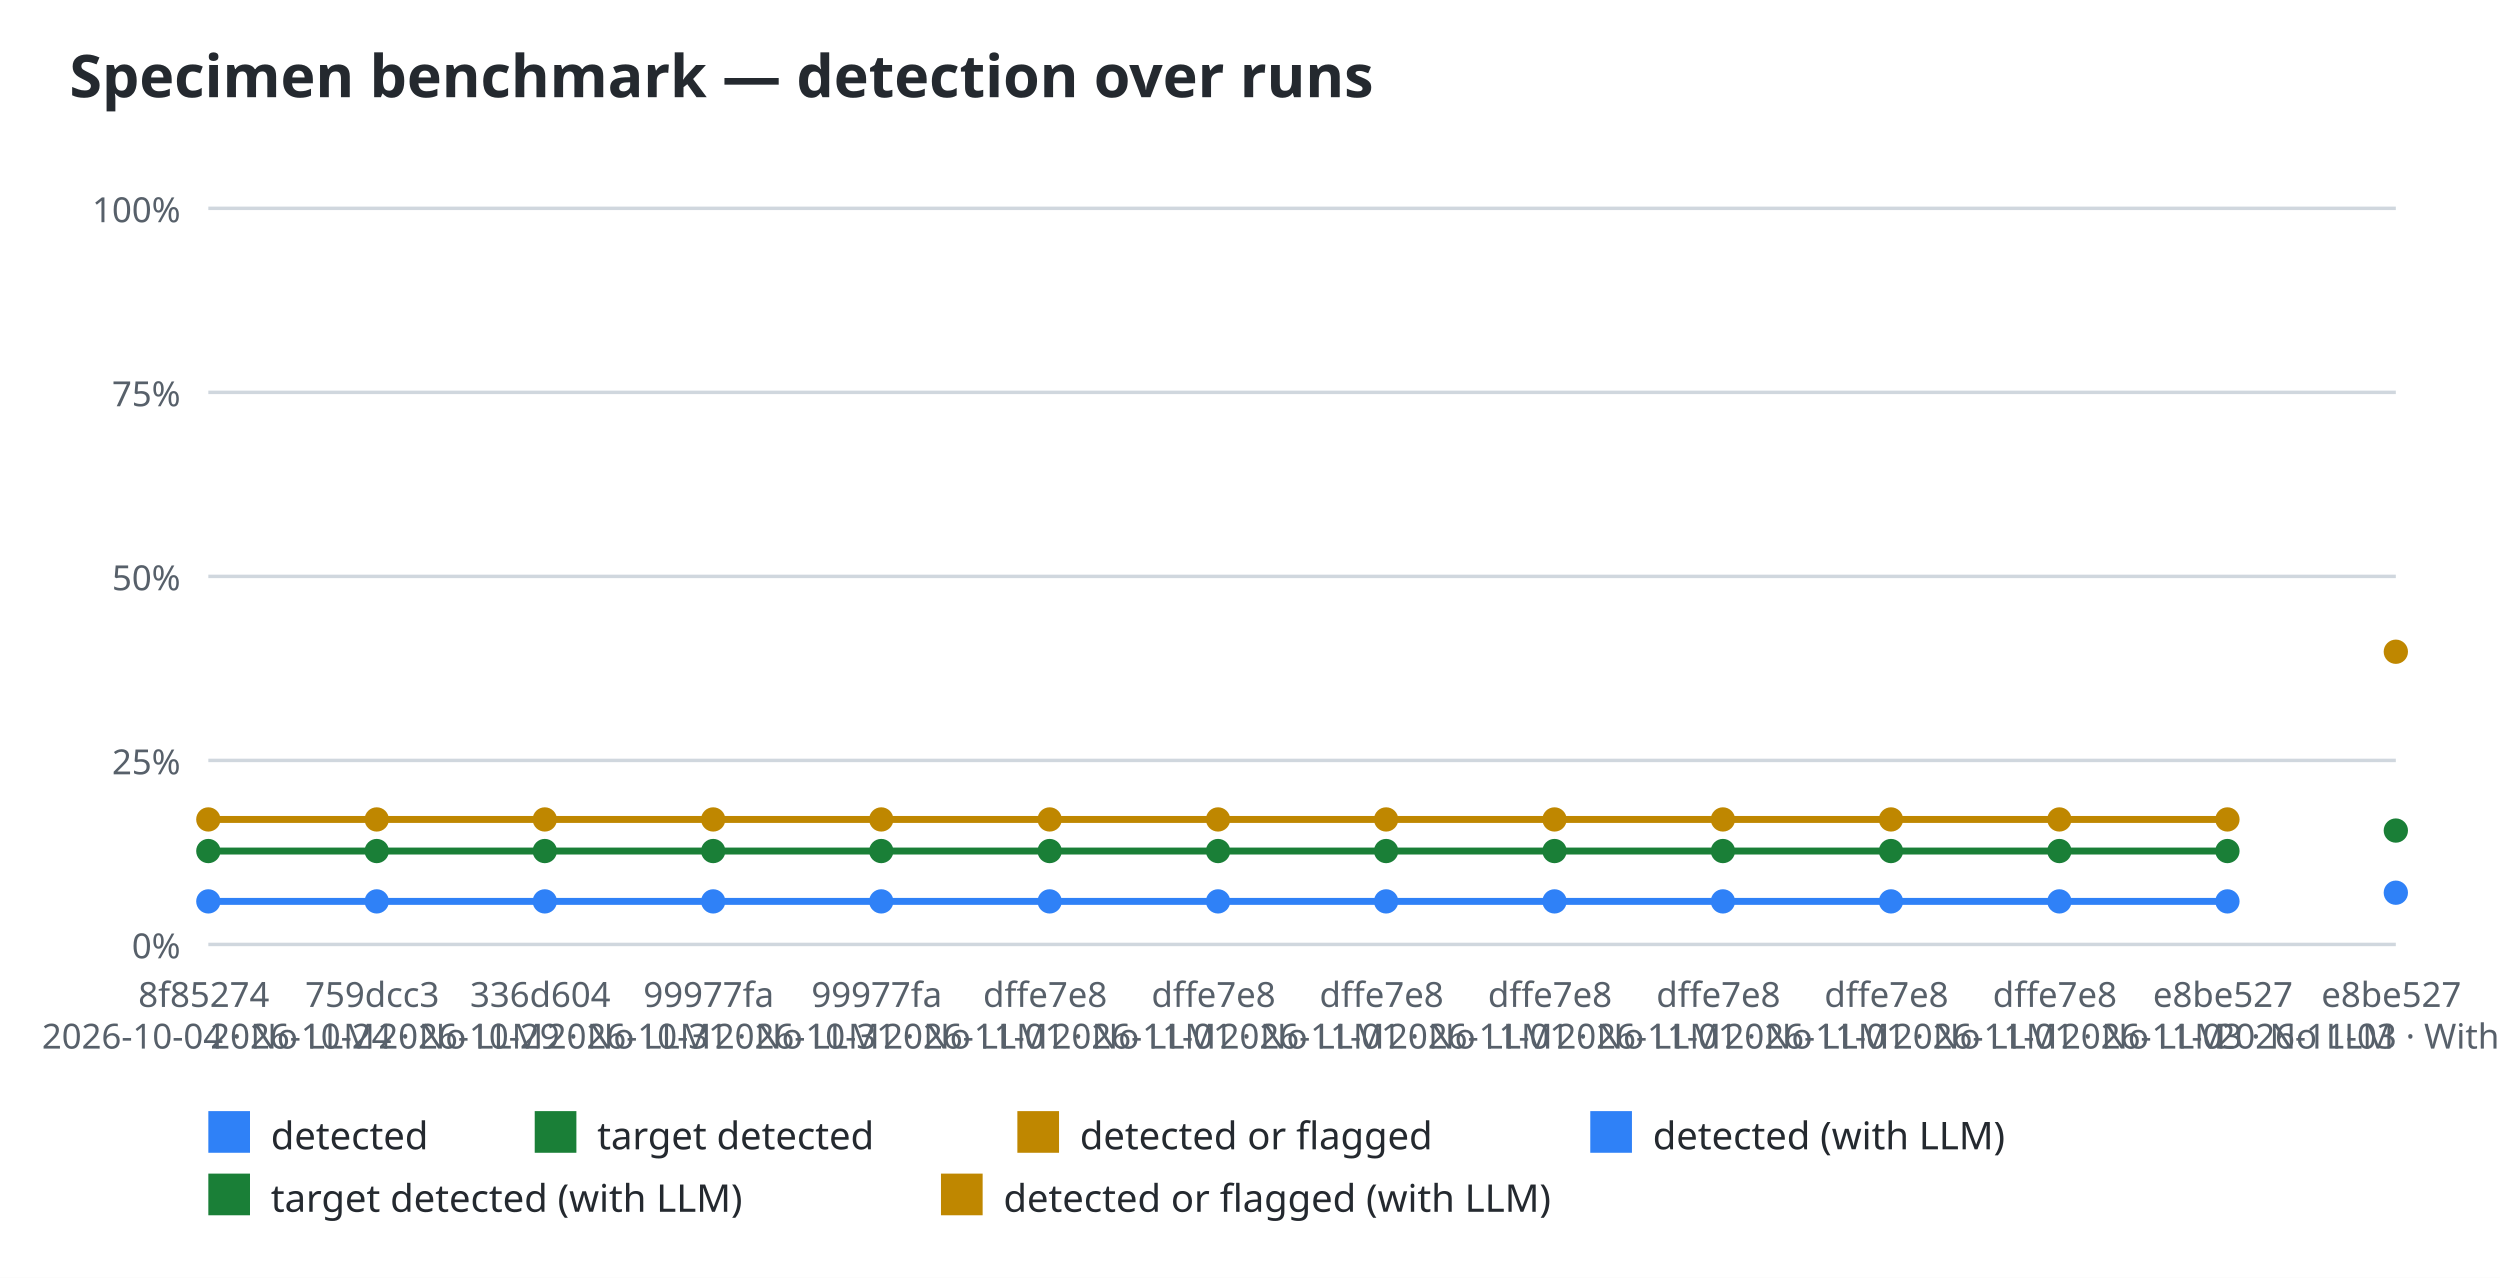
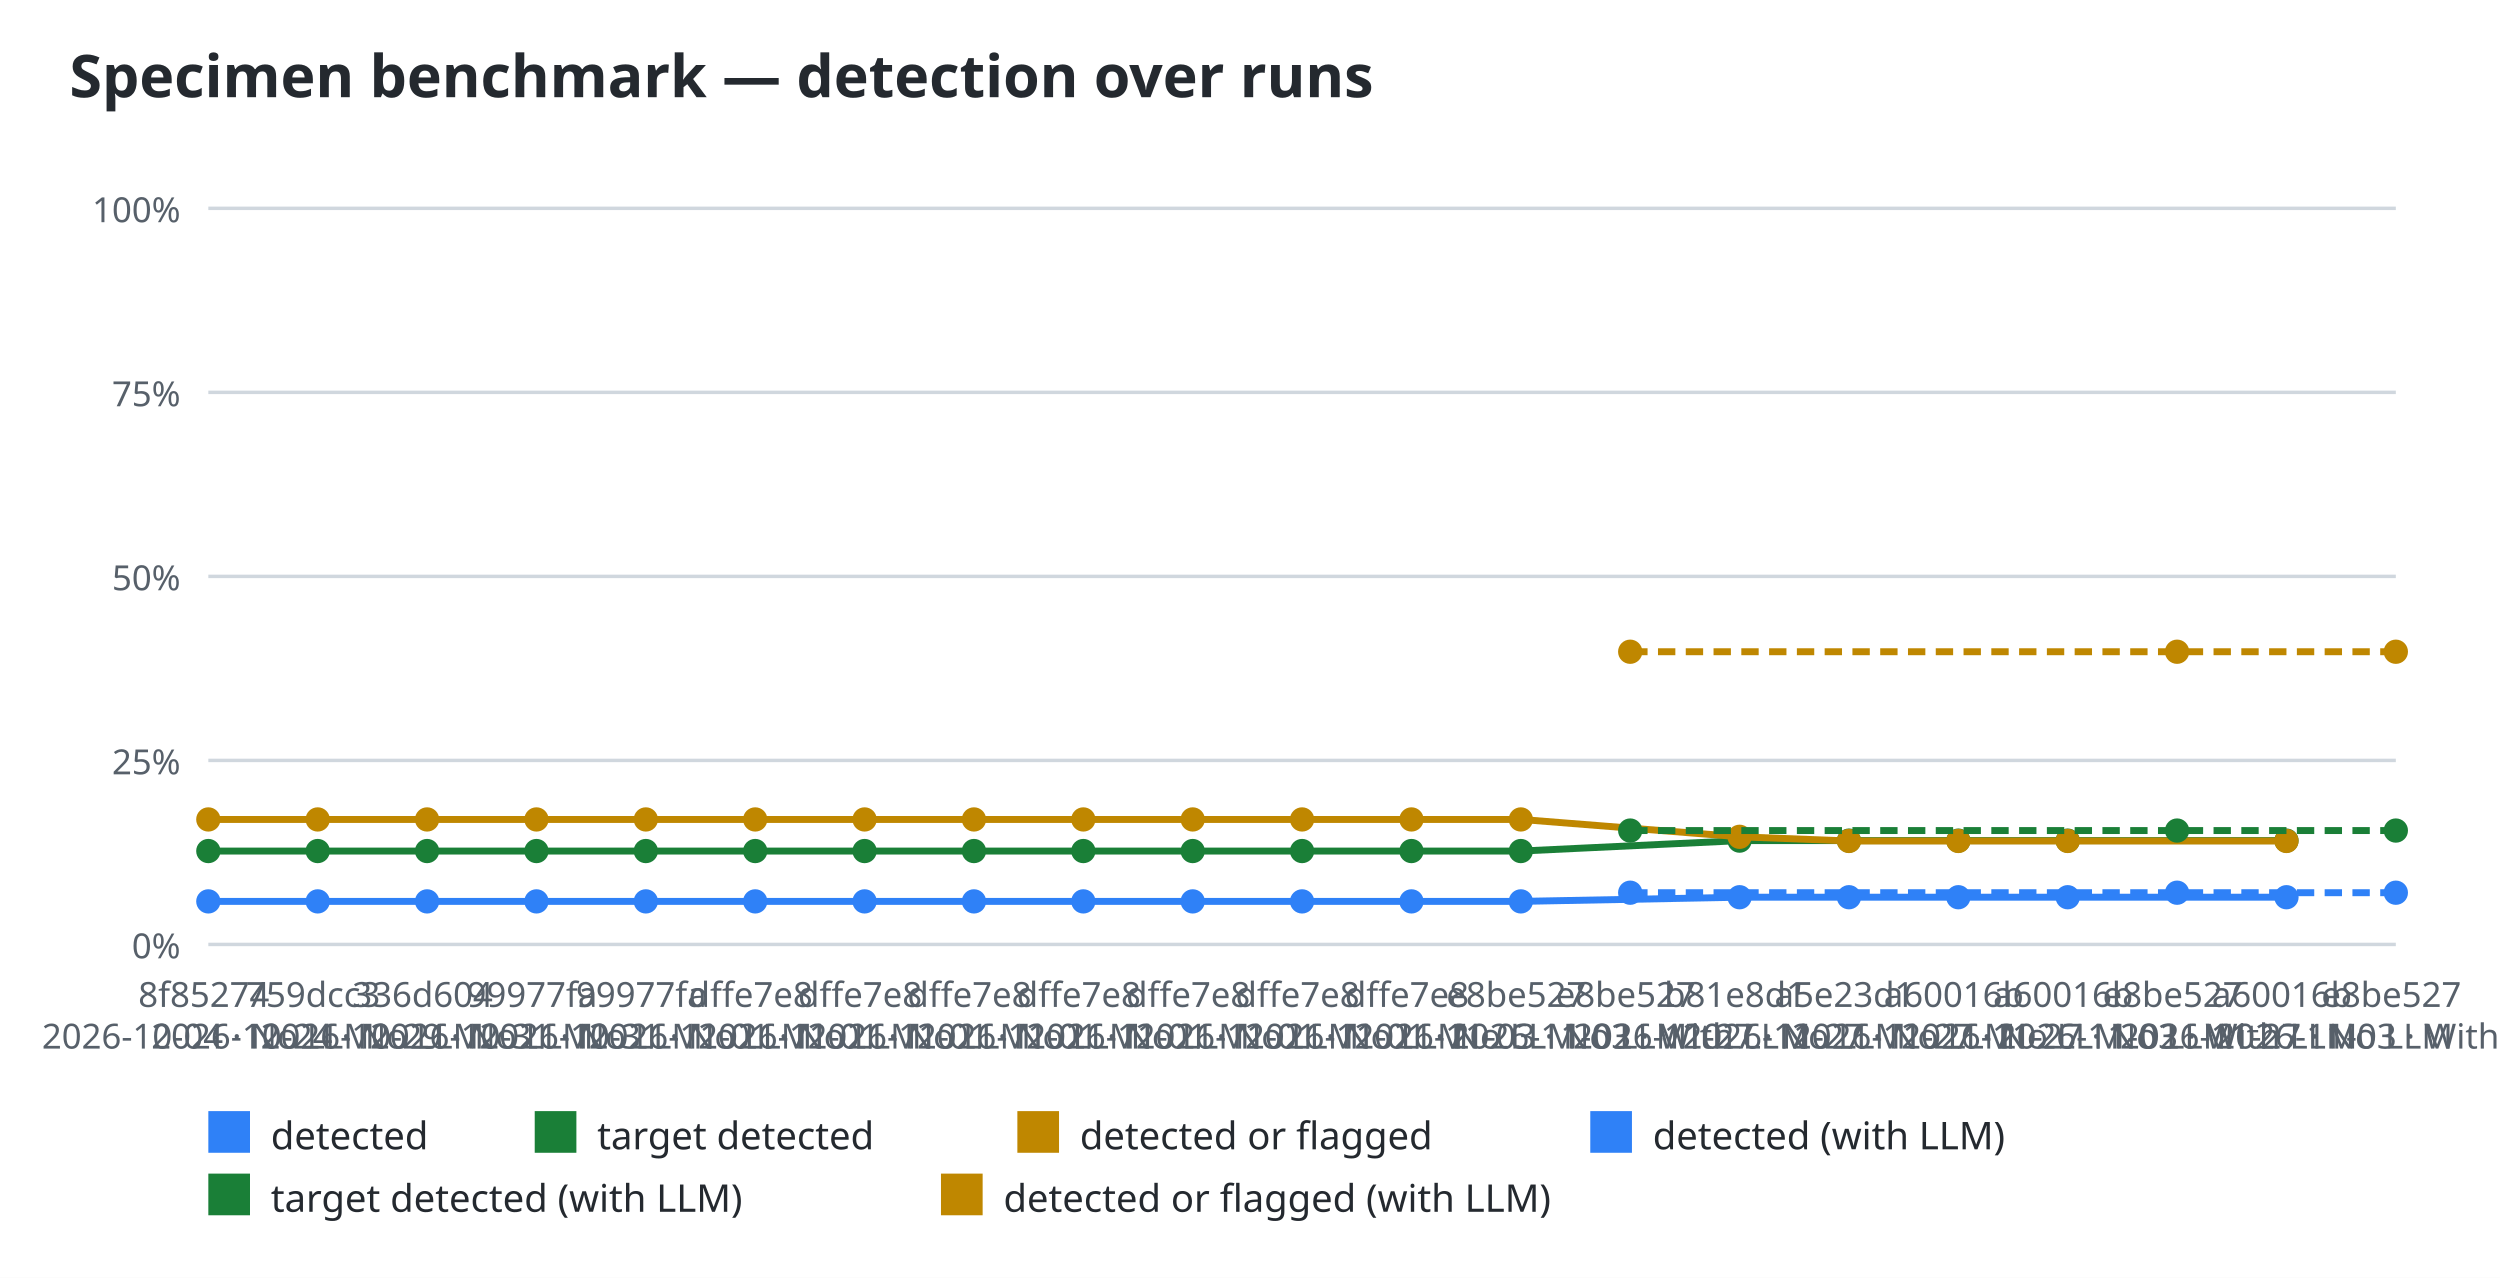
<svg xmlns="http://www.w3.org/2000/svg" viewBox="0 0 720 368" font-family="sans-serif">
  <rect width="720" height="368" fill="white" />
  <text x="20" y="28" font-size="17" font-weight="bold" fill="#24292f">Specimen benchmark — detection over runs</text>
  <line x1="60" y1="272.0" x2="690" y2="272.0" stroke="#d0d7de" stroke-width="1" />
  <text x="52" y="276.0" font-size="10" fill="#57606a" text-anchor="end">0%</text>
  <line x1="60" y1="219.0" x2="690" y2="219.0" stroke="#d0d7de" stroke-width="1" />
  <text x="52" y="223.0" font-size="10" fill="#57606a" text-anchor="end">25%</text>
  <line x1="60" y1="166.0" x2="690" y2="166.0" stroke="#d0d7de" stroke-width="1" />
  <text x="52" y="170.0" font-size="10" fill="#57606a" text-anchor="end">50%</text>
  <line x1="60" y1="113.0" x2="690" y2="113.0" stroke="#d0d7de" stroke-width="1" />
  <text x="52" y="117.0" font-size="10" fill="#57606a" text-anchor="end">75%</text>
  <line x1="60" y1="60.0" x2="690" y2="60.0" stroke="#d0d7de" stroke-width="1" />
  <text x="52" y="64.0" font-size="10" fill="#57606a" text-anchor="end">100%</text>
-   <polyline points="60.0,259.6 108.5,259.6 156.9,259.6 205.4,259.6 253.8,259.6 302.3,259.6 350.8,259.6 399.2,259.6 447.7,259.6 496.2,259.6 544.6,259.6 593.1,259.6 641.5,259.6" fill="none" stroke="#2f81f7" stroke-width="2" />
+   <polyline points="60.0,259.6 91.5,259.6 123.0,259.6 154.5,259.6 186.0,259.6 217.5,259.6 249.0,259.6 280.5,259.6 312.0,259.6 343.5,259.6 375.0,259.6 406.5,259.6 438.0,259.6 501.0,258.4 532.5,258.4 564.0,258.4 595.5,258.4 658.5,258.4" fill="none" stroke="#2f81f7" stroke-width="2" />
  <circle cx="60.0" cy="259.6" r="3.5" fill="#2f81f7" />
-   <circle cx="108.5" cy="259.6" r="3.5" fill="#2f81f7" />
-   <circle cx="156.9" cy="259.6" r="3.5" fill="#2f81f7" />
-   <circle cx="205.4" cy="259.6" r="3.5" fill="#2f81f7" />
-   <circle cx="253.8" cy="259.6" r="3.5" fill="#2f81f7" />
-   <circle cx="302.3" cy="259.6" r="3.5" fill="#2f81f7" />
-   <circle cx="350.8" cy="259.6" r="3.5" fill="#2f81f7" />
-   <circle cx="399.2" cy="259.6" r="3.5" fill="#2f81f7" />
-   <circle cx="447.7" cy="259.6" r="3.5" fill="#2f81f7" />
-   <circle cx="496.2" cy="259.6" r="3.5" fill="#2f81f7" />
-   <circle cx="544.6" cy="259.6" r="3.5" fill="#2f81f7" />
-   <circle cx="593.1" cy="259.6" r="3.5" fill="#2f81f7" />
-   <circle cx="641.5" cy="259.6" r="3.5" fill="#2f81f7" />
-   <polyline points="60.0,245.1 108.5,245.1 156.9,245.1 205.4,245.1 253.8,245.1 302.3,245.1 350.8,245.1 399.2,245.1 447.7,245.1 496.2,245.1 544.6,245.1 593.1,245.1 641.5,245.1" fill="none" stroke="#1a7f37" stroke-width="2" />
+   <circle cx="91.5" cy="259.6" r="3.5" fill="#2f81f7" />
+   <circle cx="123.0" cy="259.6" r="3.5" fill="#2f81f7" />
+   <circle cx="154.5" cy="259.6" r="3.5" fill="#2f81f7" />
+   <circle cx="186.0" cy="259.6" r="3.5" fill="#2f81f7" />
+   <circle cx="217.5" cy="259.6" r="3.5" fill="#2f81f7" />
+   <circle cx="249.0" cy="259.6" r="3.5" fill="#2f81f7" />
+   <circle cx="280.5" cy="259.6" r="3.5" fill="#2f81f7" />
+   <circle cx="312.0" cy="259.6" r="3.5" fill="#2f81f7" />
+   <circle cx="343.5" cy="259.6" r="3.5" fill="#2f81f7" />
+   <circle cx="375.0" cy="259.6" r="3.5" fill="#2f81f7" />
+   <circle cx="406.5" cy="259.6" r="3.5" fill="#2f81f7" />
+   <circle cx="438.0" cy="259.6" r="3.5" fill="#2f81f7" />
+   <circle cx="501.0" cy="258.4" r="3.5" fill="#2f81f7" />
+   <circle cx="532.5" cy="258.4" r="3.5" fill="#2f81f7" />
+   <circle cx="564.0" cy="258.4" r="3.5" fill="#2f81f7" />
+   <circle cx="595.5" cy="258.4" r="3.5" fill="#2f81f7" />
+   <circle cx="658.5" cy="258.4" r="3.5" fill="#2f81f7" />
+   <polyline points="60.0,245.1 91.5,245.1 123.0,245.1 154.5,245.1 186.0,245.1 217.5,245.1 249.0,245.1 280.5,245.1 312.0,245.1 343.5,245.1 375.0,245.1 406.5,245.1 438.0,245.1 501.0,242.1 532.5,242.1 564.0,242.1 595.5,242.1 658.5,242.1" fill="none" stroke="#1a7f37" stroke-width="2" />
  <circle cx="60.0" cy="245.1" r="3.5" fill="#1a7f37" />
-   <circle cx="108.5" cy="245.1" r="3.5" fill="#1a7f37" />
-   <circle cx="156.9" cy="245.1" r="3.5" fill="#1a7f37" />
-   <circle cx="205.4" cy="245.1" r="3.5" fill="#1a7f37" />
-   <circle cx="253.8" cy="245.1" r="3.5" fill="#1a7f37" />
-   <circle cx="302.3" cy="245.1" r="3.5" fill="#1a7f37" />
-   <circle cx="350.8" cy="245.1" r="3.5" fill="#1a7f37" />
-   <circle cx="399.2" cy="245.1" r="3.5" fill="#1a7f37" />
-   <circle cx="447.7" cy="245.1" r="3.5" fill="#1a7f37" />
-   <circle cx="496.2" cy="245.1" r="3.5" fill="#1a7f37" />
-   <circle cx="544.6" cy="245.1" r="3.5" fill="#1a7f37" />
-   <circle cx="593.1" cy="245.1" r="3.5" fill="#1a7f37" />
-   <circle cx="641.5" cy="245.1" r="3.5" fill="#1a7f37" />
-   <polyline points="60.0,236.0 108.5,236.0 156.9,236.0 205.4,236.0 253.8,236.0 302.3,236.0 350.8,236.0 399.2,236.0 447.7,236.0 496.2,236.0 544.6,236.0 593.1,236.0 641.5,236.0" fill="none" stroke="#bf8700" stroke-width="2" />
+   <circle cx="91.5" cy="245.1" r="3.5" fill="#1a7f37" />
+   <circle cx="123.0" cy="245.1" r="3.5" fill="#1a7f37" />
+   <circle cx="154.5" cy="245.1" r="3.5" fill="#1a7f37" />
+   <circle cx="186.0" cy="245.1" r="3.5" fill="#1a7f37" />
+   <circle cx="217.5" cy="245.1" r="3.5" fill="#1a7f37" />
+   <circle cx="249.0" cy="245.1" r="3.5" fill="#1a7f37" />
+   <circle cx="280.5" cy="245.1" r="3.5" fill="#1a7f37" />
+   <circle cx="312.0" cy="245.1" r="3.5" fill="#1a7f37" />
+   <circle cx="343.5" cy="245.1" r="3.5" fill="#1a7f37" />
+   <circle cx="375.0" cy="245.1" r="3.5" fill="#1a7f37" />
+   <circle cx="406.5" cy="245.1" r="3.5" fill="#1a7f37" />
+   <circle cx="438.0" cy="245.1" r="3.5" fill="#1a7f37" />
+   <circle cx="501.0" cy="242.1" r="3.5" fill="#1a7f37" />
+   <circle cx="532.5" cy="242.1" r="3.5" fill="#1a7f37" />
+   <circle cx="564.0" cy="242.1" r="3.5" fill="#1a7f37" />
+   <circle cx="595.5" cy="242.1" r="3.5" fill="#1a7f37" />
+   <circle cx="658.5" cy="242.1" r="3.5" fill="#1a7f37" />
+   <polyline points="60.0,236.0 91.5,236.0 123.0,236.0 154.5,236.0 186.0,236.0 217.5,236.0 249.0,236.0 280.5,236.0 312.0,236.0 343.5,236.0 375.0,236.0 406.5,236.0 438.0,236.0 501.0,241.0 532.5,242.2 564.0,242.2 595.5,242.2 658.5,242.2" fill="none" stroke="#bf8700" stroke-width="2" />
  <circle cx="60.0" cy="236.0" r="3.5" fill="#bf8700" />
-   <circle cx="108.5" cy="236.0" r="3.5" fill="#bf8700" />
-   <circle cx="156.9" cy="236.0" r="3.5" fill="#bf8700" />
-   <circle cx="205.4" cy="236.0" r="3.5" fill="#bf8700" />
-   <circle cx="253.8" cy="236.0" r="3.5" fill="#bf8700" />
-   <circle cx="302.3" cy="236.0" r="3.5" fill="#bf8700" />
-   <circle cx="350.8" cy="236.0" r="3.5" fill="#bf8700" />
-   <circle cx="399.2" cy="236.0" r="3.5" fill="#bf8700" />
-   <circle cx="447.7" cy="236.0" r="3.5" fill="#bf8700" />
-   <circle cx="496.2" cy="236.0" r="3.5" fill="#bf8700" />
-   <circle cx="544.6" cy="236.0" r="3.5" fill="#bf8700" />
-   <circle cx="593.1" cy="236.0" r="3.5" fill="#bf8700" />
-   <circle cx="641.5" cy="236.0" r="3.5" fill="#bf8700" />
+   <circle cx="91.5" cy="236.0" r="3.5" fill="#bf8700" />
+   <circle cx="123.0" cy="236.0" r="3.5" fill="#bf8700" />
+   <circle cx="154.5" cy="236.0" r="3.5" fill="#bf8700" />
+   <circle cx="186.0" cy="236.0" r="3.5" fill="#bf8700" />
+   <circle cx="217.5" cy="236.0" r="3.5" fill="#bf8700" />
+   <circle cx="249.0" cy="236.0" r="3.5" fill="#bf8700" />
+   <circle cx="280.5" cy="236.0" r="3.5" fill="#bf8700" />
+   <circle cx="312.0" cy="236.0" r="3.5" fill="#bf8700" />
+   <circle cx="343.5" cy="236.0" r="3.5" fill="#bf8700" />
+   <circle cx="375.0" cy="236.0" r="3.5" fill="#bf8700" />
+   <circle cx="406.5" cy="236.0" r="3.5" fill="#bf8700" />
+   <circle cx="438.0" cy="236.0" r="3.5" fill="#bf8700" />
+   <circle cx="501.0" cy="241.0" r="3.5" fill="#bf8700" />
+   <circle cx="532.5" cy="242.2" r="3.5" fill="#bf8700" />
+   <circle cx="564.0" cy="242.2" r="3.5" fill="#bf8700" />
+   <circle cx="595.5" cy="242.2" r="3.5" fill="#bf8700" />
+   <circle cx="658.5" cy="242.2" r="3.5" fill="#bf8700" />
+   <polyline points="469.5,257.1 627.0,257.1 690.0,257.1" fill="none" stroke="#2f81f7" stroke-width="2" stroke-dasharray="5 3" />
+   <circle cx="469.5" cy="257.1" r="3.5" fill="#2f81f7" />
+   <circle cx="627.0" cy="257.1" r="3.5" fill="#2f81f7" />
  <circle cx="690.0" cy="257.1" r="3.5" fill="#2f81f7" />
+   <polyline points="469.5,239.2 627.0,239.2 690.0,239.2" fill="none" stroke="#1a7f37" stroke-width="2" stroke-dasharray="5 3" />
+   <circle cx="469.5" cy="239.2" r="3.5" fill="#1a7f37" />
+   <circle cx="627.0" cy="239.2" r="3.5" fill="#1a7f37" />
  <circle cx="690.0" cy="239.2" r="3.5" fill="#1a7f37" />
+   <polyline points="469.5,187.7 627.0,187.7 690.0,187.7" fill="none" stroke="#bf8700" stroke-width="2" stroke-dasharray="5 3" />
+   <circle cx="469.5" cy="187.7" r="3.5" fill="#bf8700" />
+   <circle cx="627.0" cy="187.7" r="3.5" fill="#bf8700" />
  <circle cx="690.0" cy="187.7" r="3.5" fill="#bf8700" />
  <text x="60.0" y="290" font-size="10" fill="#57606a" text-anchor="middle">
    <tspan x="60.0" dy="0">8f85274</tspan>
    <tspan x="60.0" dy="12">2026-10-04 · No LLM</tspan>
  </text>
-   <text x="108.5" y="290" font-size="10" fill="#57606a" text-anchor="middle">
-     <tspan x="108.5" dy="0">759dcc3</tspan>
-     <tspan x="108.5" dy="12">2026-10-24 · No LLM</tspan>
+   <text x="91.5" y="290" font-size="10" fill="#57606a" text-anchor="middle">
+     <tspan x="91.5" dy="0">759dcc3</tspan>
+     <tspan x="91.5" dy="12">2026-10-24 · No LLM</tspan>
  </text>
-   <text x="156.9" y="290" font-size="10" fill="#57606a" text-anchor="middle">
-     <tspan x="156.9" dy="0">336d604</tspan>
-     <tspan x="156.9" dy="12">2026-10-29 · No LLM</tspan>
+   <text x="123.0" y="290" font-size="10" fill="#57606a" text-anchor="middle">
+     <tspan x="123.0" dy="0">336d604</tspan>
+     <tspan x="123.0" dy="12">2026-10-29 · No LLM</tspan>
  </text>
-   <text x="205.4" y="290" font-size="10" fill="#57606a" text-anchor="middle">
-     <tspan x="205.4" dy="0">99977fa</tspan>
-     <tspan x="205.4" dy="12">2026-10-31 · No LLM</tspan>
+   <text x="154.5" y="290" font-size="10" fill="#57606a" text-anchor="middle">
+     <tspan x="154.5" dy="0">99977fa</tspan>
+     <tspan x="154.5" dy="12">2026-10-31 · No LLM</tspan>
  </text>
-   <text x="253.8" y="290" font-size="10" fill="#57606a" text-anchor="middle">
-     <tspan x="253.8" dy="0">99977fa</tspan>
-     <tspan x="253.8" dy="12">2026-10-31 · No LLM</tspan>
+   <text x="186.0" y="290" font-size="10" fill="#57606a" text-anchor="middle">
+     <tspan x="186.0" dy="0">99977fa</tspan>
+     <tspan x="186.0" dy="12">2026-10-31 · No LLM</tspan>
  </text>
-   <text x="302.3" y="290" font-size="10" fill="#57606a" text-anchor="middle">
-     <tspan x="302.3" dy="0">dffe7e8</tspan>
-     <tspan x="302.3" dy="12">2026-11-01 · No LLM</tspan>
+   <text x="217.5" y="290" font-size="10" fill="#57606a" text-anchor="middle">
+     <tspan x="217.5" dy="0">dffe7e8</tspan>
+     <tspan x="217.5" dy="12">2026-11-01 · No LLM</tspan>
  </text>
-   <text x="350.8" y="290" font-size="10" fill="#57606a" text-anchor="middle">
-     <tspan x="350.8" dy="0">dffe7e8</tspan>
-     <tspan x="350.8" dy="12">2026-11-01 · No LLM</tspan>
+   <text x="249.0" y="290" font-size="10" fill="#57606a" text-anchor="middle">
+     <tspan x="249.0" dy="0">dffe7e8</tspan>
+     <tspan x="249.0" dy="12">2026-11-01 · No LLM</tspan>
  </text>
-   <text x="399.2" y="290" font-size="10" fill="#57606a" text-anchor="middle">
-     <tspan x="399.2" dy="0">dffe7e8</tspan>
-     <tspan x="399.2" dy="12">2026-11-01 · No LLM</tspan>
+   <text x="280.5" y="290" font-size="10" fill="#57606a" text-anchor="middle">
+     <tspan x="280.5" dy="0">dffe7e8</tspan>
+     <tspan x="280.5" dy="12">2026-11-01 · No LLM</tspan>
  </text>
-   <text x="447.7" y="290" font-size="10" fill="#57606a" text-anchor="middle">
-     <tspan x="447.7" dy="0">dffe7e8</tspan>
-     <tspan x="447.7" dy="12">2026-11-01 · No LLM</tspan>
+   <text x="312.0" y="290" font-size="10" fill="#57606a" text-anchor="middle">
+     <tspan x="312.0" dy="0">dffe7e8</tspan>
+     <tspan x="312.0" dy="12">2026-11-01 · No LLM</tspan>
  </text>
-   <text x="496.2" y="290" font-size="10" fill="#57606a" text-anchor="middle">
-     <tspan x="496.2" dy="0">dffe7e8</tspan>
-     <tspan x="496.2" dy="12">2026-11-01 · No LLM</tspan>
+   <text x="343.5" y="290" font-size="10" fill="#57606a" text-anchor="middle">
+     <tspan x="343.5" dy="0">dffe7e8</tspan>
+     <tspan x="343.5" dy="12">2026-11-01 · No LLM</tspan>
  </text>
-   <text x="544.6" y="290" font-size="10" fill="#57606a" text-anchor="middle">
-     <tspan x="544.6" dy="0">dffe7e8</tspan>
-     <tspan x="544.6" dy="12">2026-11-01 · No LLM</tspan>
+   <text x="375.0" y="290" font-size="10" fill="#57606a" text-anchor="middle">
+     <tspan x="375.0" dy="0">dffe7e8</tspan>
+     <tspan x="375.0" dy="12">2026-11-01 · No LLM</tspan>
  </text>
-   <text x="593.1" y="290" font-size="10" fill="#57606a" text-anchor="middle">
-     <tspan x="593.1" dy="0">dffe7e8</tspan>
-     <tspan x="593.1" dy="12">2026-11-01 · No LLM</tspan>
+   <text x="406.5" y="290" font-size="10" fill="#57606a" text-anchor="middle">
+     <tspan x="406.5" dy="0">dffe7e8</tspan>
+     <tspan x="406.5" dy="12">2026-11-01 · No LLM</tspan>
  </text>
-   <text x="641.5" y="290" font-size="10" fill="#57606a" text-anchor="middle">
-     <tspan x="641.5" dy="0">e8be527</tspan>
-     <tspan x="641.5" dy="12">2026-11-03 · No LLM</tspan>
+   <text x="438.0" y="290" font-size="10" fill="#57606a" text-anchor="middle">
+     <tspan x="438.0" dy="0">e8be527</tspan>
+     <tspan x="438.0" dy="12">2026-11-03 · No LLM</tspan>
+   </text>
+   <text x="469.5" y="290" font-size="10" fill="#57606a" text-anchor="middle">
+     <tspan x="469.5" dy="0">e8be527</tspan>
+     <tspan x="469.5" dy="12">2026-11-03 · With LLM</tspan>
+   </text>
+   <text x="501.0" y="290" font-size="10" fill="#57606a" text-anchor="middle">
+     <tspan x="501.0" dy="0">b81e8d1</tspan>
+     <tspan x="501.0" dy="12">2026-11-27 · No LLM</tspan>
+   </text>
+   <text x="532.5" y="290" font-size="10" fill="#57606a" text-anchor="middle">
+     <tspan x="532.5" dy="0">a5e23d1</tspan>
+     <tspan x="532.5" dy="12">2026-11-27 · No LLM</tspan>
+   </text>
+   <text x="564.0" y="290" font-size="10" fill="#57606a" text-anchor="middle">
+     <tspan x="564.0" dy="0">a60016b</tspan>
+     <tspan x="564.0" dy="12">2026-11-27 · No LLM</tspan>
+   </text>
+   <text x="595.5" y="290" font-size="10" fill="#57606a" text-anchor="middle">
+     <tspan x="595.5" dy="0">a60016b</tspan>
+     <tspan x="595.5" dy="12">2026-11-27 · No LLM</tspan>
+   </text>
+   <text x="627.0" y="290" font-size="10" fill="#57606a" text-anchor="middle">
+     <tspan x="627.0" dy="0">e8be527</tspan>
+     <tspan x="627.0" dy="12">2026-11-03 · With LLM</tspan>
+   </text>
+   <text x="658.5" y="290" font-size="10" fill="#57606a" text-anchor="middle">
+     <tspan x="658.5" dy="0">a60016b</tspan>
+     <tspan x="658.5" dy="12">2026-11-27 · No LLM</tspan>
  </text>
  <text x="690.0" y="290" font-size="10" fill="#57606a" text-anchor="middle">
    <tspan x="690.0" dy="0">e8be527</tspan>
    <tspan x="690.0" dy="12">2026-11-03 · With LLM</tspan>
  </text>
  <rect x="60" y="320" width="12" height="12" fill="#2f81f7" />
  <text x="78" y="331" font-size="11" fill="#24292f">detected</text>
  <rect x="154" y="320" width="12" height="12" fill="#1a7f37" />
  <text x="172" y="331" font-size="11" fill="#24292f">target detected</text>
  <rect x="293" y="320" width="12" height="12" fill="#bf8700" />
  <text x="311" y="331" font-size="11" fill="#24292f">detected or flagged</text>
  <rect x="458" y="320" width="12" height="12" fill="#2f81f7" />
  <text x="476" y="331" font-size="11" fill="#24292f">detected (with LLM)</text>
  <rect x="60" y="338" width="12" height="12" fill="#1a7f37" />
  <text x="78" y="349" font-size="11" fill="#24292f">target detected (with LLM)</text>
  <rect x="271" y="338" width="12" height="12" fill="#bf8700" />
  <text x="289" y="349" font-size="11" fill="#24292f">detected or flagged (with LLM)</text>
</svg>
